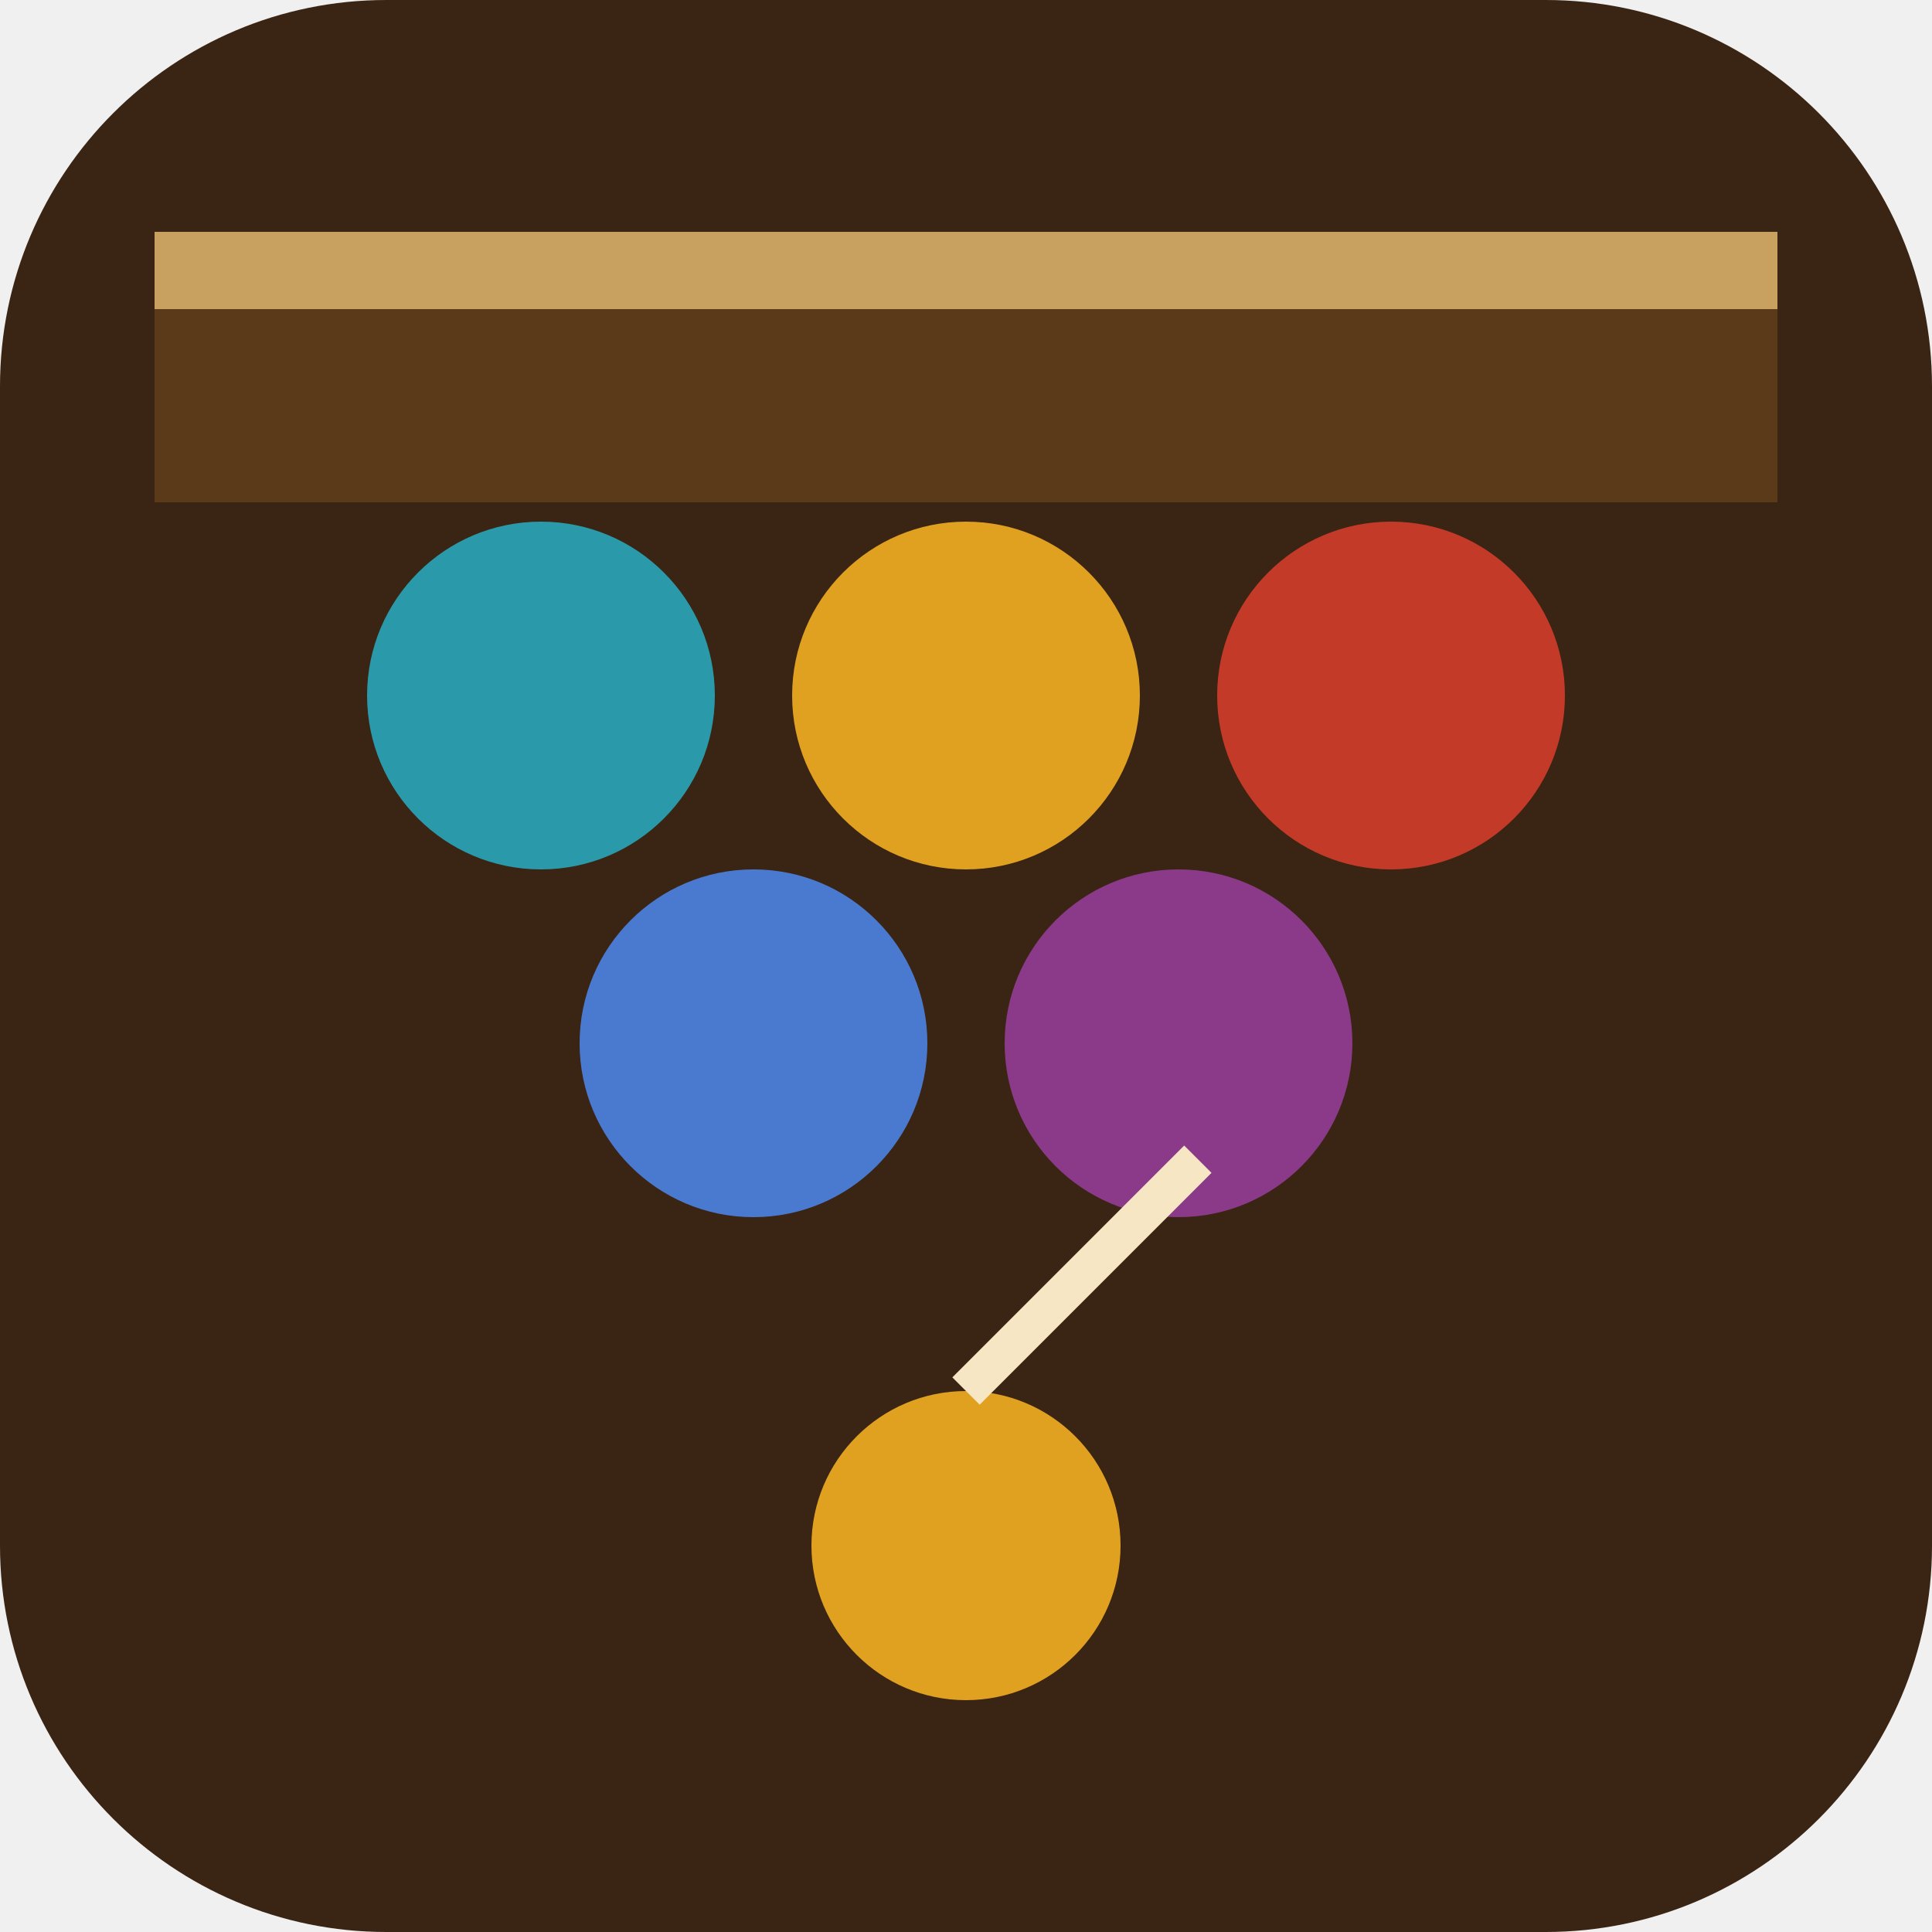
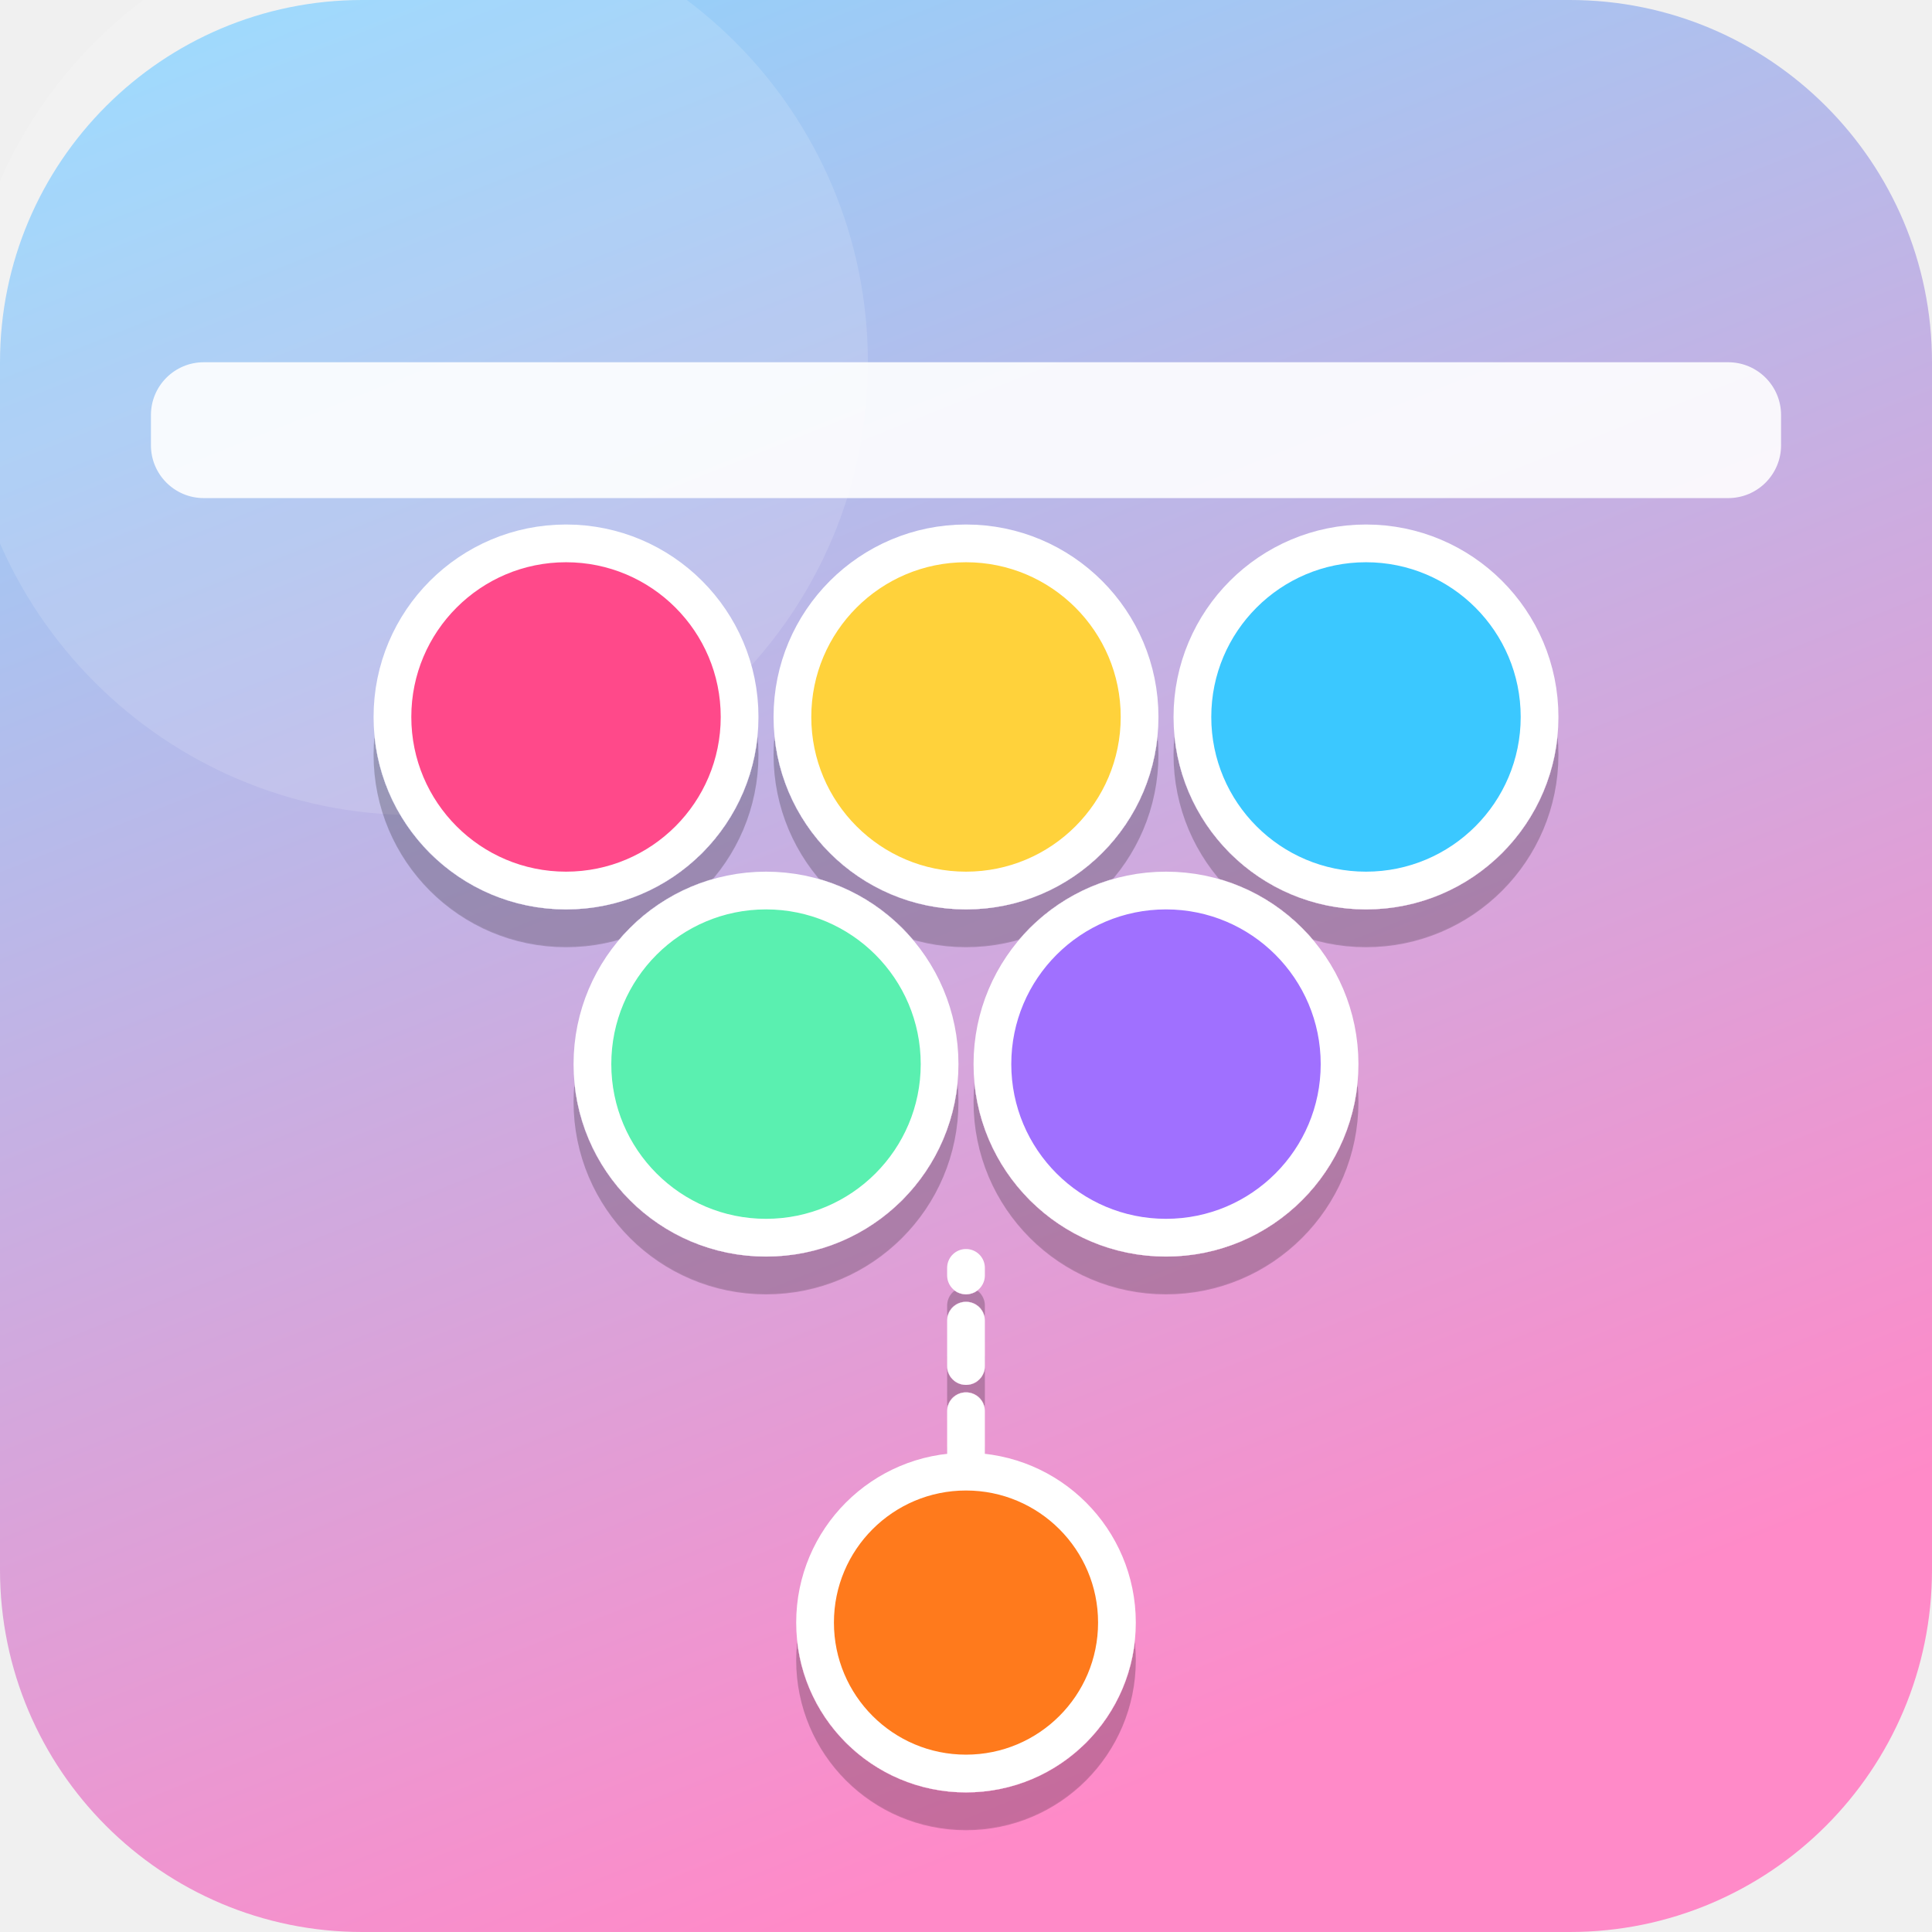
- <svg xmlns="http://www.w3.org/2000/svg" viewBox="0 0 100 100">
-   <rect width="100" height="100" rx="20" fill="#3a2414" />
-   <rect x="8" y="12" width="84" height="14" fill="#5a3a18" />
-   <rect x="8" y="12" width="84" height="4" fill="#c8a060" />
-   <circle cx="28" cy="36" r="9" fill="#2a9aaa" />
-   <circle cx="50" cy="36" r="9" fill="#e0a020" />
-   <circle cx="72" cy="36" r="9" fill="#c43a28" />
-   <circle cx="39" cy="54" r="9" fill="#4a7ad0" />
-   <circle cx="61" cy="54" r="9" fill="#8a3a88" />
-   <circle cx="50" cy="80" r="8" fill="#e0a020" />
-   <line x1="50" y1="72" x2="62" y2="60" stroke="#f6e6c4" stroke-width="2" />
+ <svg xmlns="http://www.w3.org/2000/svg" viewBox="0 0 512 512">
+   <defs>
+     <linearGradient id="bg" x1="0" y1="0" x2="0.4" y2="1">
+       <stop offset="0" stop-color="#8ad8ff" />
+       <stop offset="1" stop-color="#ff8ac8" />
+     </linearGradient>
+     <filter id="sh" x="-20%" y="-20%" width="140%" height="140%">
+       <feDropShadow dx="0" dy="10" stdDeviation="0" flood-color="#000" flood-opacity=".22" />
+     </filter>
+   </defs>
+   <rect width="512" height="512" rx="96" fill="url(#bg)" />
+   <circle cx="110" cy="96" r="120" fill="#fff" opacity=".14" />
+   <rect x="40" y="96" width="432" height="36" rx="14" fill="#fff" opacity=".9" />
+   <g filter="url(#sh)" stroke="#fff" stroke-width="10">
+     <circle cx="150" cy="190" r="46" fill="#ff4a8a" />
+     <circle cx="256" cy="190" r="46" fill="#ffd23a" />
+     <circle cx="362" cy="190" r="46" fill="#3ac8ff" />
+     <circle cx="203" cy="282" r="46" fill="#5af0b0" />
+     <circle cx="309" cy="282" r="46" fill="#a070ff" />
+   </g>
+   <g filter="url(#sh)">
+     <circle cx="256" cy="430" r="40" fill="#ff7a1a" stroke="#fff" stroke-width="10" />
+     <path d="M256 386v-50" stroke="#fff" stroke-width="10" stroke-linecap="round" stroke-dasharray="12 12" />
+   </g>
</svg>
